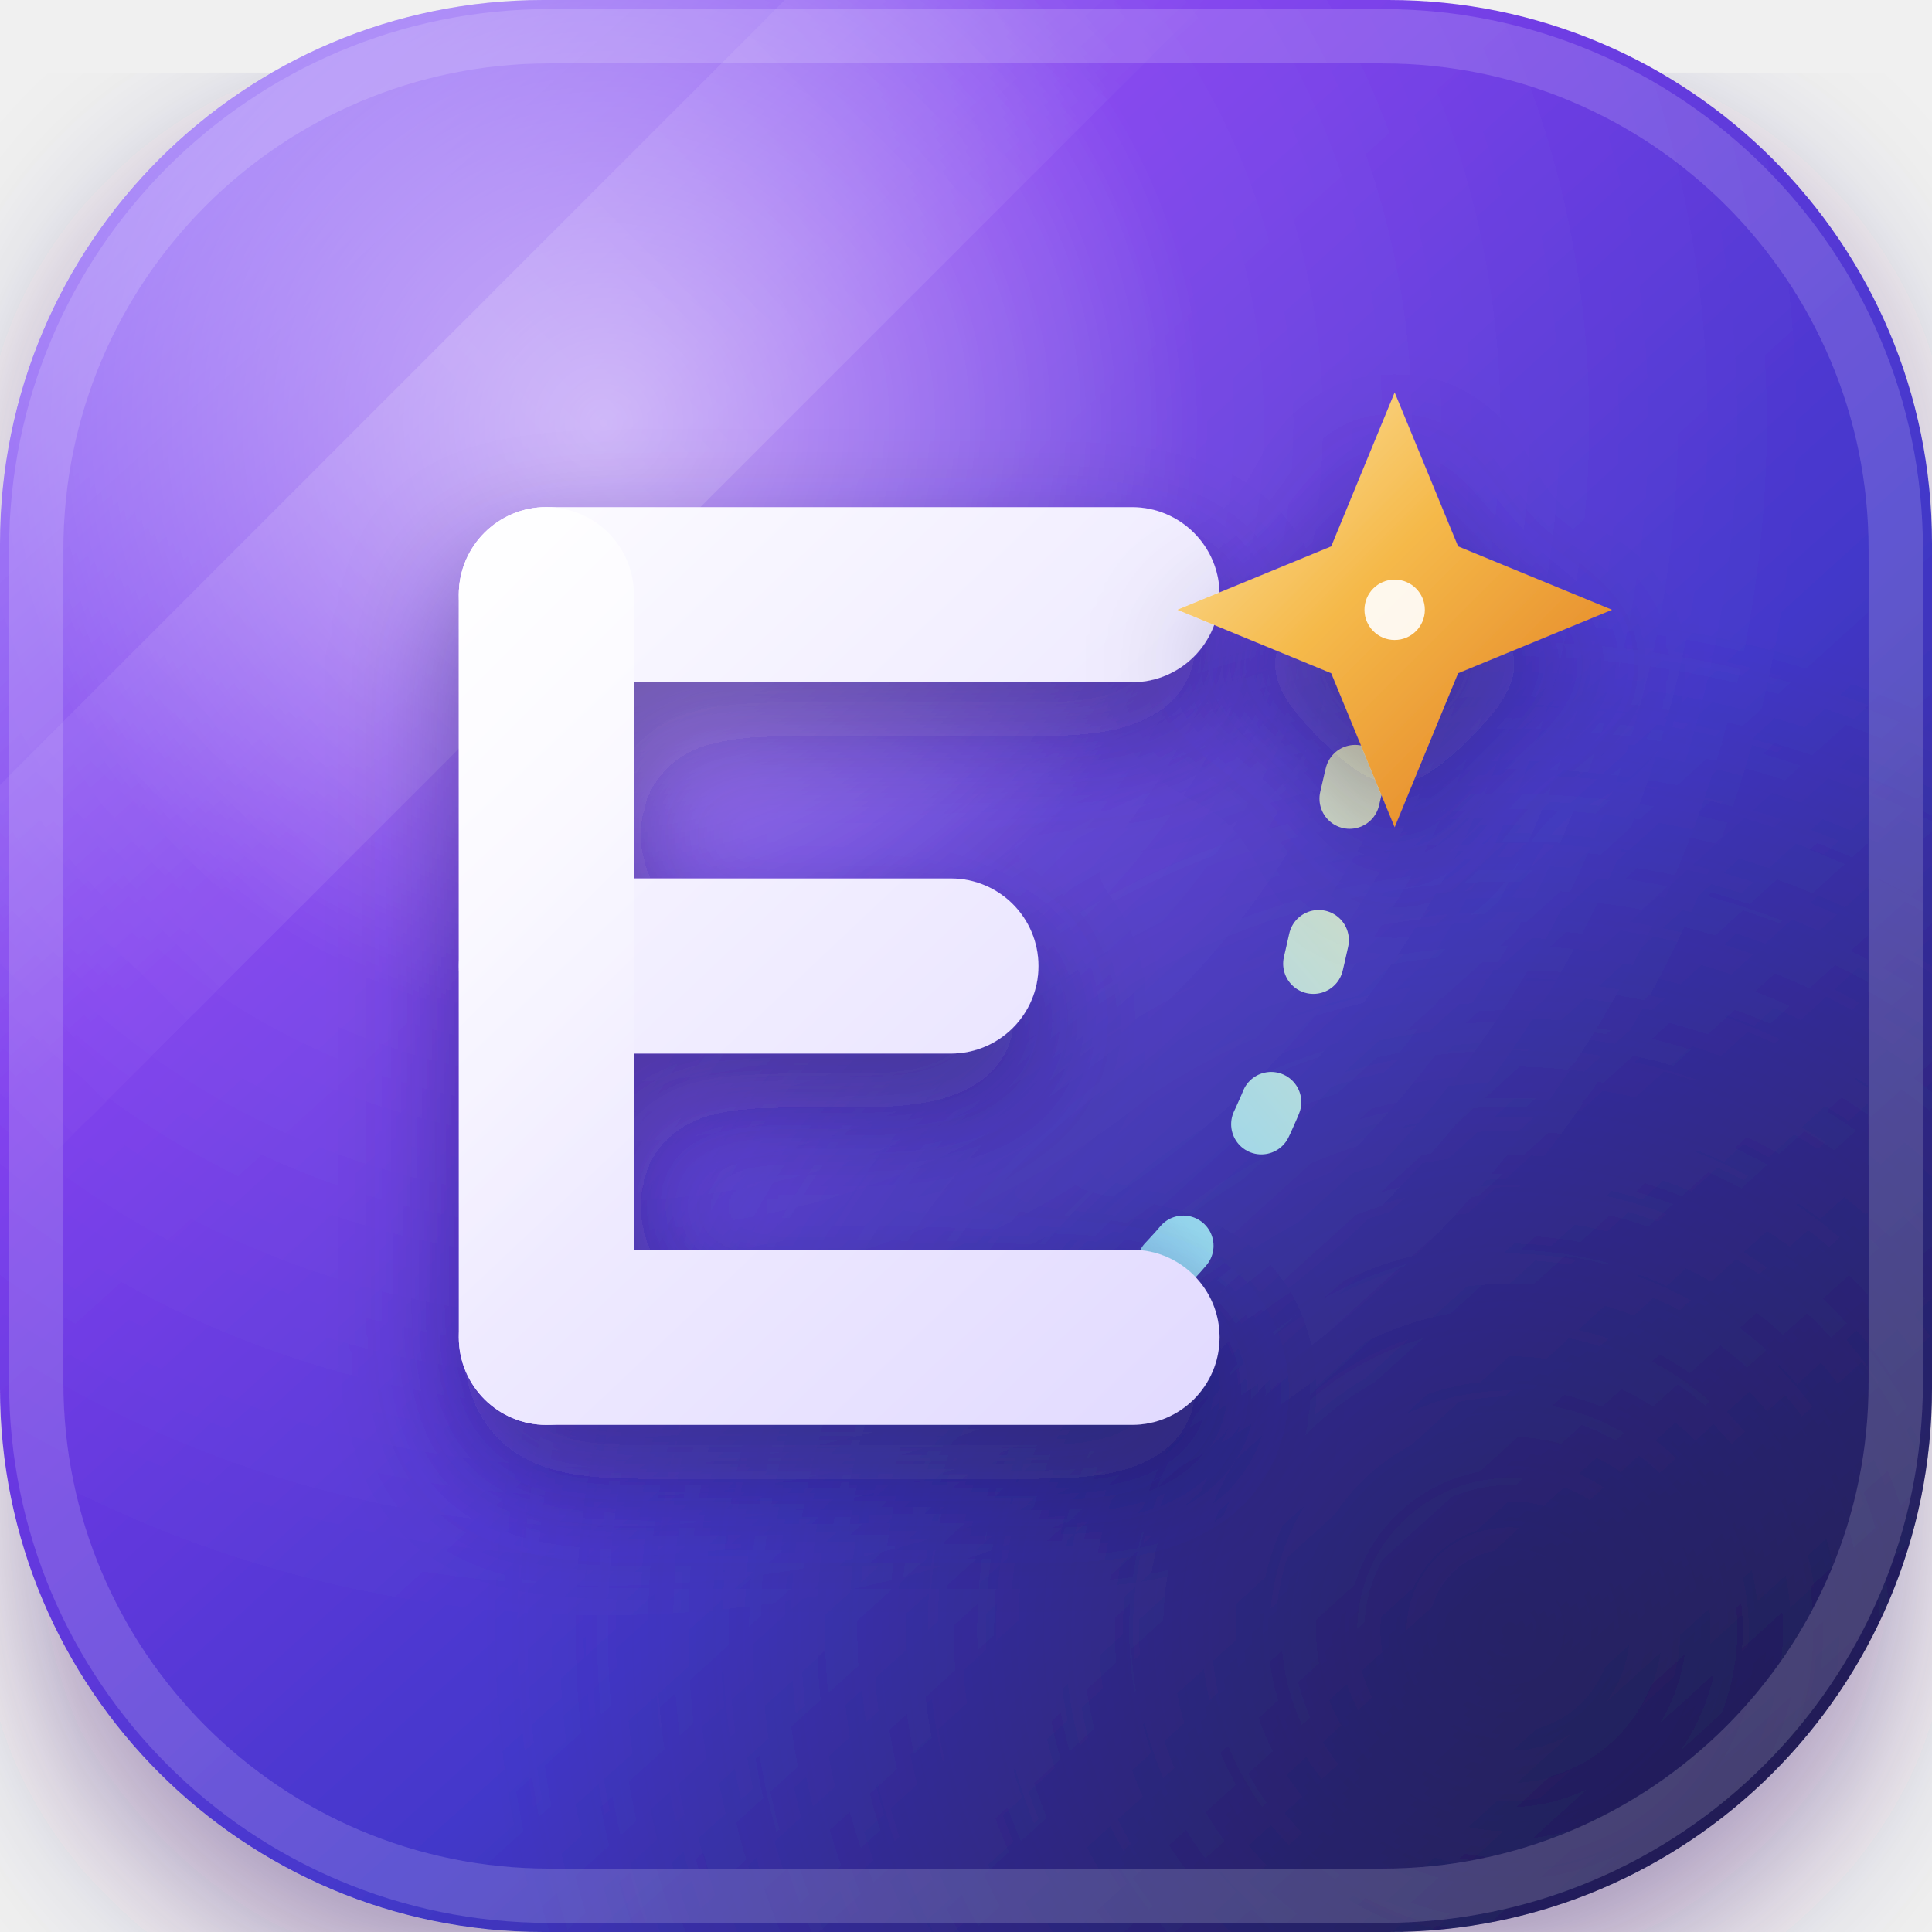
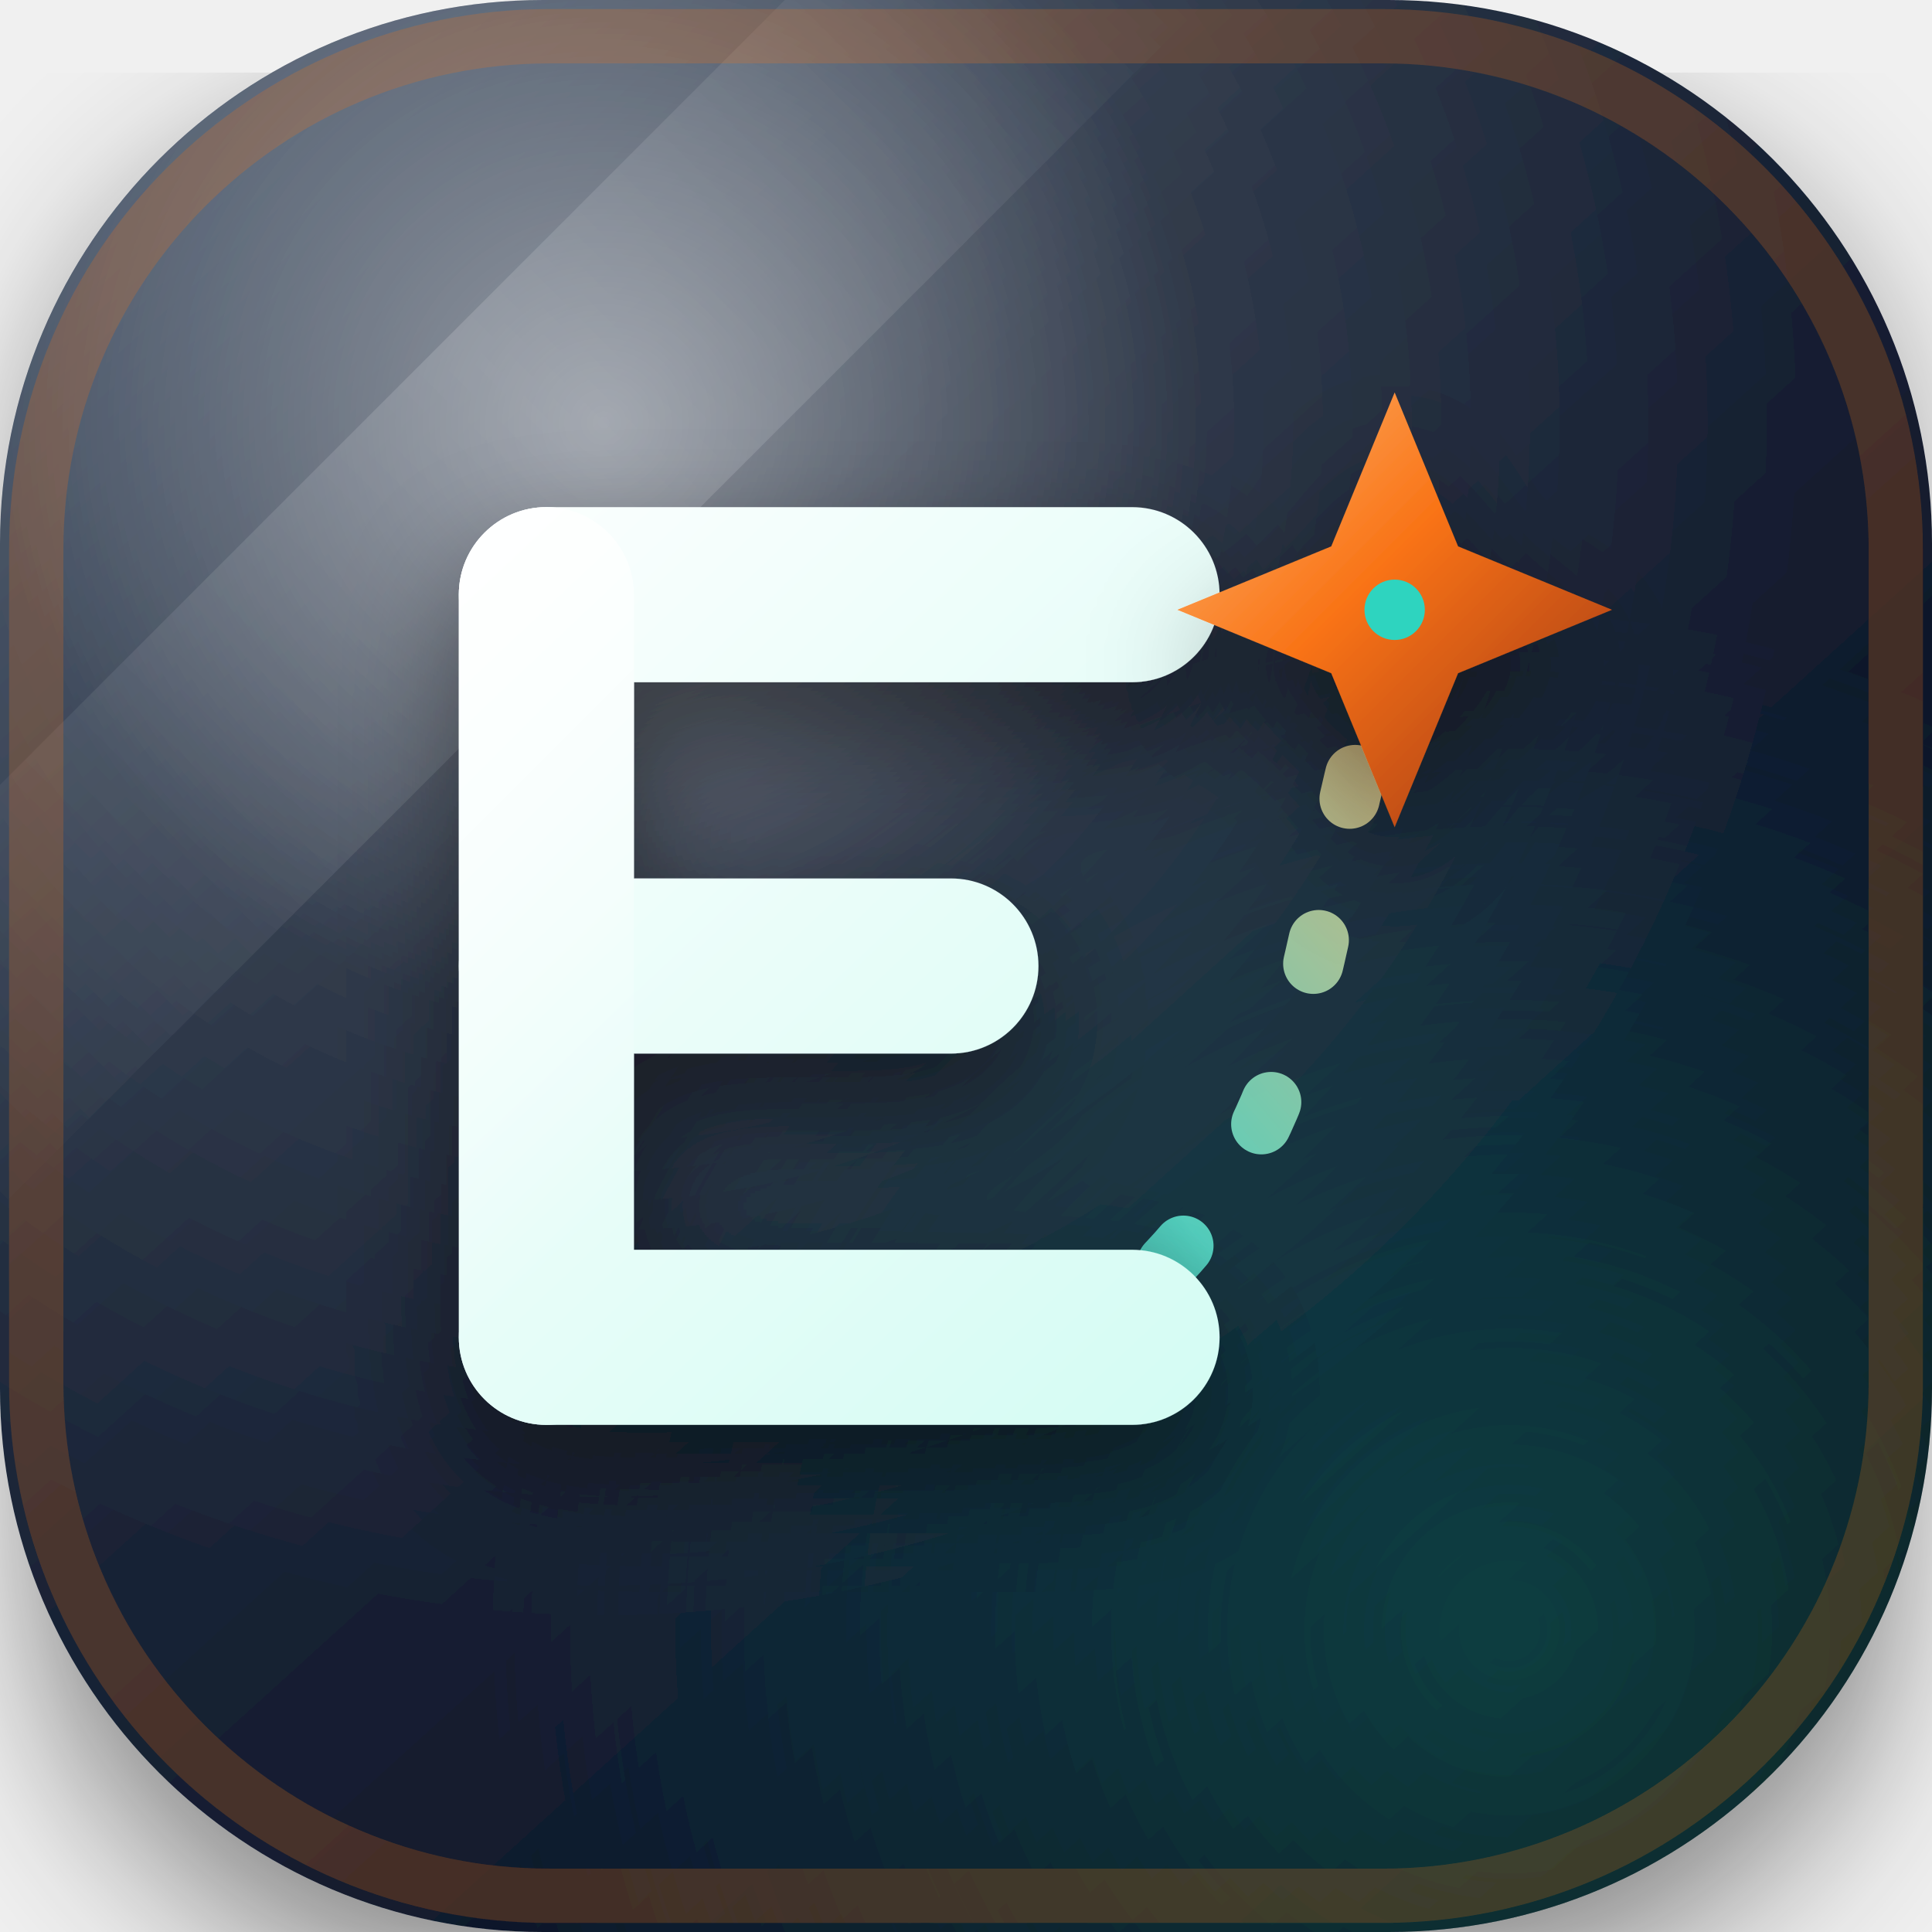
<svg xmlns="http://www.w3.org/2000/svg" viewBox="0 0 32 32">
  <defs>
    <linearGradient id="bg" x1="1" y1="0" x2="30" y2="32" gradientUnits="userSpaceOnUse">
-       <stop offset="0" stop-color="#A78BFA" />
-       <stop offset="0.3" stop-color="#7C3AED" />
-       <stop offset="0.62" stop-color="#4338CA" />
-       <stop offset="1" stop-color="#1E1B4B" />
+       <stop offset="0" stop-color="#475569" />
+       <stop offset="0.35" stop-color="#1E293B" />
+       <stop offset="0.7" stop-color="#0F172A" />
+       <stop offset="1" stop-color="#04070C" />
    </linearGradient>
    <radialGradient id="glow" cx="10" cy="7" r="20" gradientUnits="userSpaceOnUse">
-       <stop offset="0" stop-color="#FFFFFF" stop-opacity="0.55" />
+       <stop offset="0" stop-color="#FFFFFF" stop-opacity="0.5" />
      <stop offset="0.5" stop-color="#FFFFFF" stop-opacity="0.08" />
      <stop offset="1" stop-color="#FFFFFF" stop-opacity="0" />
    </radialGradient>
    <radialGradient id="vignette" cx="25" cy="27" r="17" gradientUnits="userSpaceOnUse">
-       <stop offset="0" stop-color="#1E1B4B" stop-opacity="0.5" />
-       <stop offset="1" stop-color="#1E1B4B" stop-opacity="0" />
+       <stop offset="0" stop-color="#0F766E" stop-opacity="0.45" />
+       <stop offset="1" stop-color="#0F766E" stop-opacity="0" />
    </radialGradient>
    <linearGradient id="shard" x1="0" y1="20" x2="20" y2="0" gradientUnits="userSpaceOnUse">
      <stop offset="0" stop-color="#FFFFFF" stop-opacity="0" />
      <stop offset="0.55" stop-color="#FFFFFF" stop-opacity="0.16" />
      <stop offset="1" stop-color="#FFFFFF" stop-opacity="0" />
    </linearGradient>
    <linearGradient id="glyph" x1="7" y1="7" x2="24" y2="25" gradientUnits="userSpaceOnUse">
      <stop offset="0" stop-color="#FFFFFF" />
-       <stop offset="1" stop-color="#DCD3FF" />
+       <stop offset="1" stop-color="#CCFBF1" />
    </linearGradient>
    <linearGradient id="rim" x1="7" y1="7" x2="15" y2="15" gradientUnits="userSpaceOnUse">
      <stop offset="0" stop-color="#FFFFFF" stop-opacity="0.95" />
      <stop offset="1" stop-color="#FFFFFF" stop-opacity="0" />
    </linearGradient>
-     <linearGradient id="gold" x1="19.6" y1="6.2" x2="26.8" y2="13.4" gradientUnits="userSpaceOnUse">
-       <stop offset="0" stop-color="#FDE9B0" />
-       <stop offset="0.45" stop-color="#F5B94A" />
-       <stop offset="1" stop-color="#E0791E" />
+     <linearGradient id="ember" x1="19.6" y1="6.2" x2="26.8" y2="13.4" gradientUnits="userSpaceOnUse">
+       <stop offset="0" stop-color="#FDBA74" />
+       <stop offset="0.45" stop-color="#F97316" />
+       <stop offset="1" stop-color="#9A3412" />
    </linearGradient>
    <linearGradient id="path" x1="9" y1="22" x2="23" y2="10" gradientUnits="userSpaceOnUse">
-       <stop offset="0" stop-color="#7DD3FC" stop-opacity="0" />
-       <stop offset="0.5" stop-color="#A5F3FC" stop-opacity="0.85" />
-       <stop offset="1" stop-color="#FDE9B0" stop-opacity="0.95" />
+       <stop offset="0" stop-color="#2DD4BF" stop-opacity="0" />
+       <stop offset="0.5" stop-color="#5EEAD4" stop-opacity="0.85" />
+       <stop offset="1" stop-color="#FDBA74" stop-opacity="0.95" />
    </linearGradient>
    <clipPath id="roundedSquare">
      <rect width="32" height="32" rx="9" />
    </clipPath>
    <filter id="softShadow" x="-40%" y="-40%" width="180%" height="180%">
-       <feDropShadow dx="0" dy="0.9" stdDeviation="1" flood-color="#1E1B4B" flood-opacity="0.4" />
+       <feDropShadow dx="0" dy="0.9" stdDeviation="1" flood-color="#04070C" flood-opacity="0.45" />
    </filter>
    <filter id="badgeLift" x="-40%" y="-40%" width="180%" height="180%">
-       <feDropShadow dx="0" dy="1.2" stdDeviation="1.4" flood-color="#2E1065" flood-opacity="0.4" />
+       <feDropShadow dx="0" dy="1.2" stdDeviation="1.4" flood-color="#04070C" flood-opacity="0.45" />
    </filter>
  </defs>
  <g filter="url(#badgeLift)">
    <rect width="32" height="32" rx="9" fill="url(#bg)" />
    <g clip-path="url(#roundedSquare)">
      <rect width="32" height="32" fill="url(#vignette)" />
      <rect width="32" height="32" fill="url(#glow)" />
      <path d="M0 13 L13 0 L20 0 L0 20 Z" fill="url(#shard)" />
-       <rect x="0.6" y="0.6" width="30.8" height="30.8" rx="8.5" fill="none" stroke="#FFFFFF" stroke-opacity="0.16" stroke-width="0.9" />
+       <rect x="0.6" y="0.6" width="30.8" height="30.8" rx="8.5" fill="none" stroke="#F97316" stroke-opacity="0.22" stroke-width="0.9" />
    </g>
    <path d="M17.1 22.6 C19.4 21.4 20.9 19.4 21.6 16.6 C22.1 14.6 22.4 12.6 23 10.9" fill="none" stroke="url(#path)" stroke-width="1" stroke-linecap="round" stroke-dasharray="0.4 2.4" />
    <g filter="url(#softShadow)">
      <rect x="7.6" y="8.4" width="12.6" height="2.9" rx="1.45" fill="url(#glyph)" />
      <rect x="7.6" y="14.55" width="9.6" height="2.9" rx="1.45" fill="url(#glyph)" />
      <rect x="7.6" y="20.7" width="12.6" height="2.9" rx="1.45" fill="url(#glyph)" />
      <rect x="7.6" y="8.4" width="2.9" height="15.2" rx="1.45" fill="url(#glyph)" />
      <rect x="7.6" y="8.4" width="2.9" height="15.2" rx="1.45" fill="url(#rim)" />
    </g>
    <g filter="url(#softShadow)">
-       <path d="M23.1 6.5 L24.15 9.05 L26.7 10.1 L24.15 11.15 L23.1 13.7 L22.05 11.15 L19.5 10.1 L22.05 9.05 Z" fill="url(#gold)" />
-       <circle cx="23.1" cy="10.1" r="0.5" fill="#FFFFFF" fill-opacity="0.9" />
+       <path d="M23.1 6.5 L24.15 9.05 L26.7 10.1 L24.15 11.15 L23.1 13.7 L22.05 11.15 L19.5 10.1 L22.05 9.05 Z" fill="url(#ember)" />
+       <circle cx="23.1" cy="10.1" r="0.5" fill="#2DD4BF" />
    </g>
  </g>
</svg>
